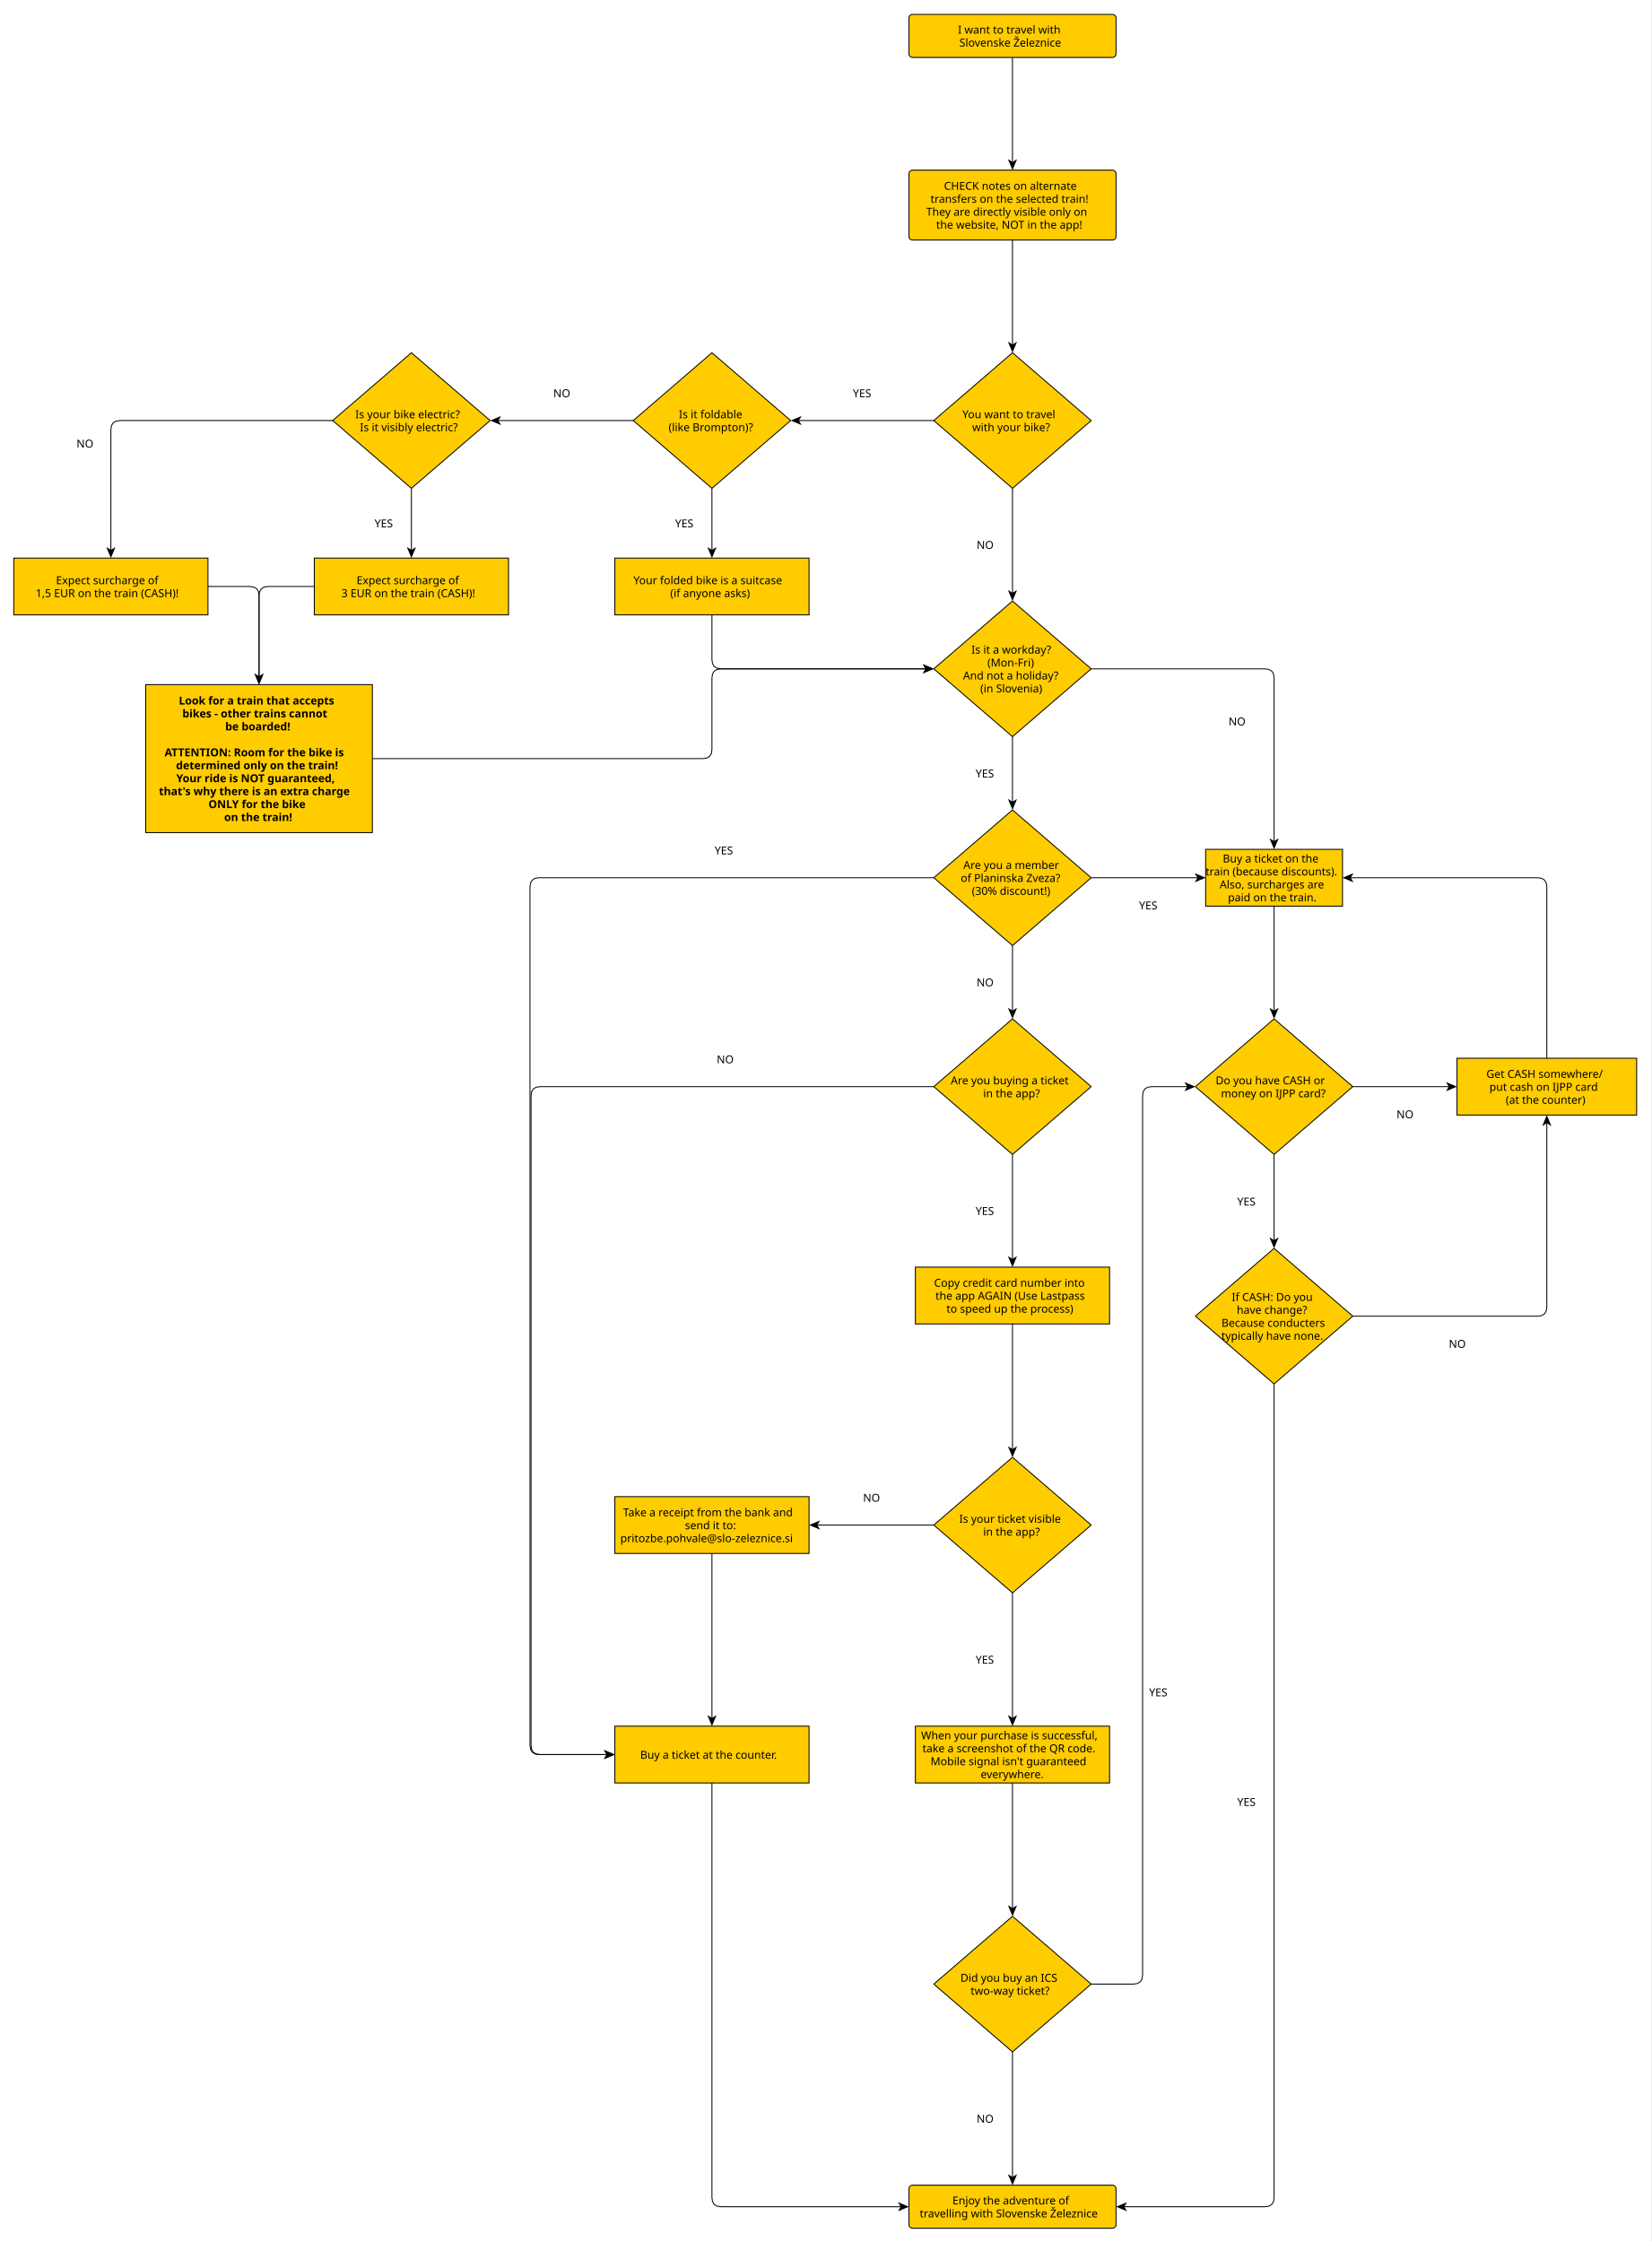
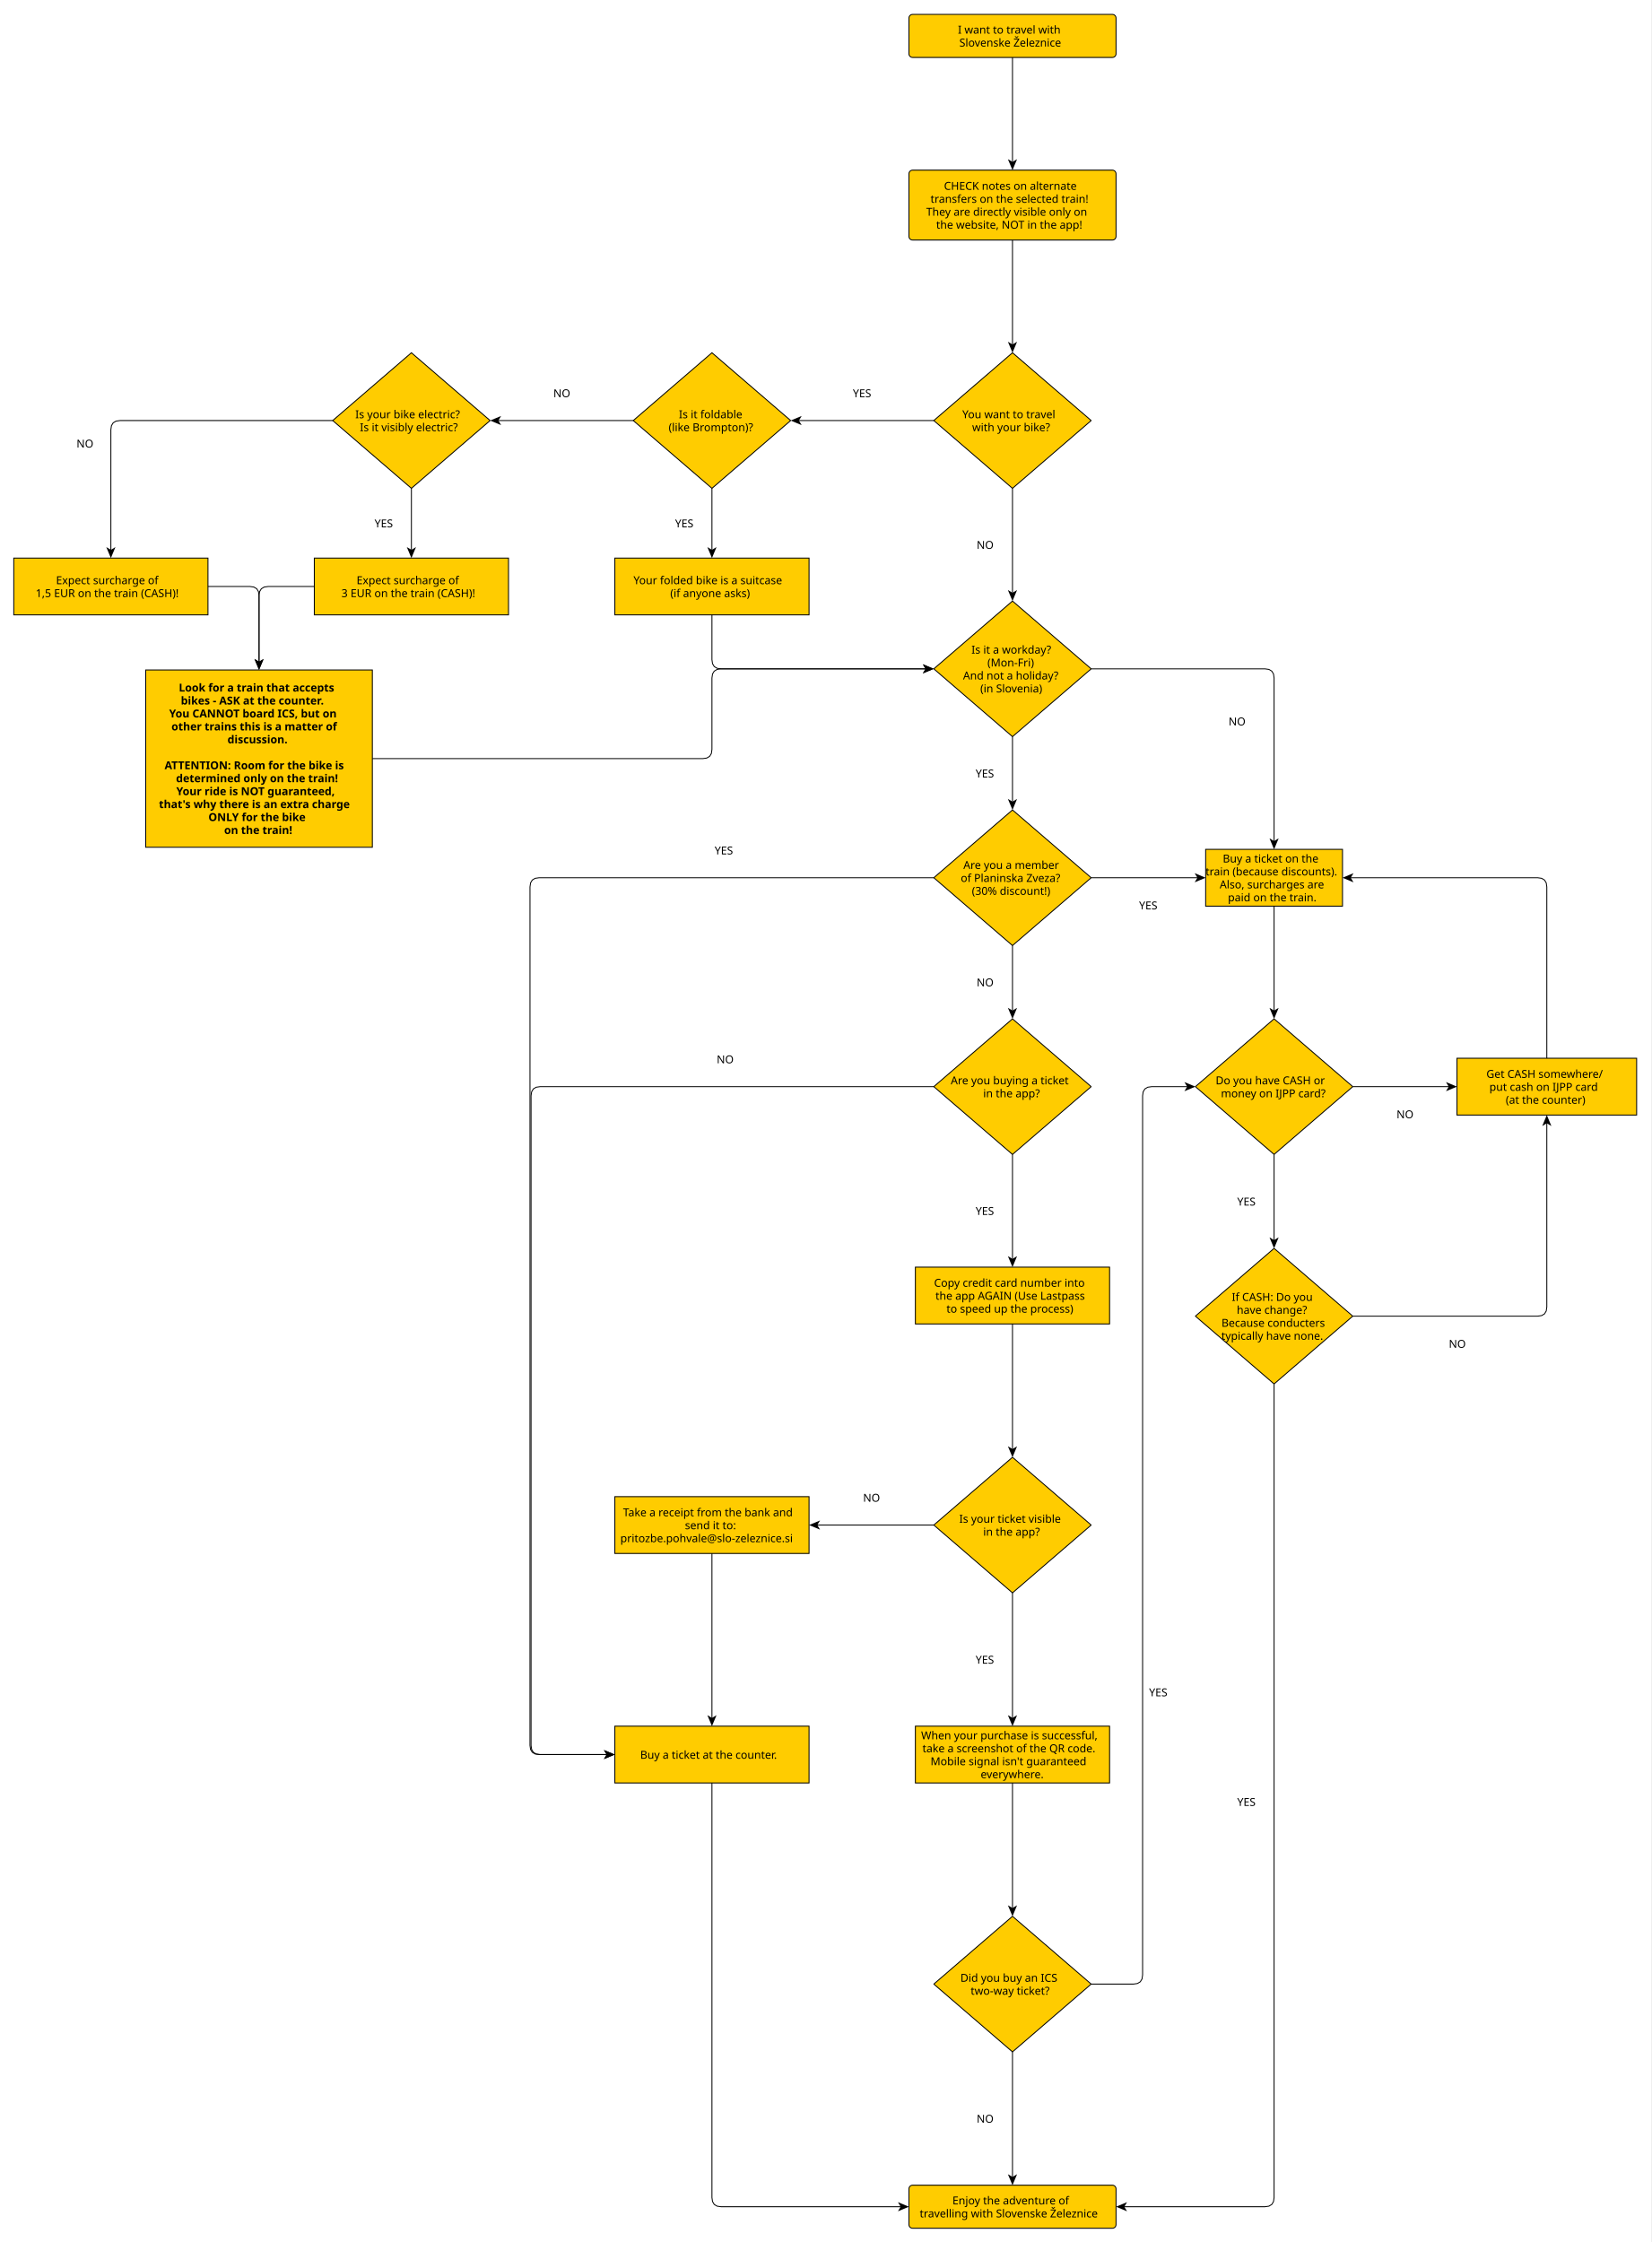
<svg xmlns="http://www.w3.org/2000/svg" fill-opacity="1" color-rendering="auto" color-interpolation="auto" text-rendering="auto" stroke="black" stroke-linecap="square" width="1802" stroke-miterlimit="10" shape-rendering="auto" stroke-opacity="1" fill="black" stroke-dasharray="none" font-weight="normal" stroke-width="1" height="2447" font-family="'Dialog'" font-style="normal" stroke-linejoin="miter" font-size="12px" stroke-dashoffset="0" image-rendering="auto">
  <defs id="genericDefs" />
  <g>
    <defs id="defs1">
      <clipPath clipPathUnits="userSpaceOnUse" id="clipPath1">
        <path d="M0 0 L1802 0 L1802 2447 L0 2447 L0 0 Z" />
      </clipPath>
      <clipPath clipPathUnits="userSpaceOnUse" id="clipPath2">
        <path d="M-688 -491 L1114 -491 L1114 1956 L-688 1956 L-688 -491 Z" />
      </clipPath>
    </defs>
    <g fill="white" text-rendering="geometricPrecision" shape-rendering="geometricPrecision" transform="translate(688,491)" stroke="white">
      <rect x="-688" width="1802" height="2447" y="-491" clip-path="url(#clipPath2)" stroke="none" />
    </g>
    <g fill="rgb(255,204,0)" text-rendering="geometricPrecision" shape-rendering="geometricPrecision" transform="matrix(1,0,0,1,688,491)" stroke="rgb(255,204,0)">
      <rect x="303.986" y="-305.295" clip-path="url(#clipPath2)" width="226.027" rx="4" ry="4" height="76.294" stroke="none" />
    </g>
    <g text-rendering="geometricPrecision" stroke-miterlimit="1.45" shape-rendering="geometricPrecision" transform="matrix(1,0,0,1,688,491)" stroke-linecap="butt">
      <rect x="303.986" y="-305.295" clip-path="url(#clipPath2)" fill="none" width="226.027" rx="4" ry="4" height="76.294" />
      <text x="342.246" xml:space="preserve" y="-283.811" clip-path="url(#clipPath2)" font-family="sans-serif" stroke="none">CHECK notes on alternate</text>
      <text x="327.545" xml:space="preserve" y="-269.678" clip-path="url(#clipPath2)" font-family="sans-serif" stroke="none">transfers on the selected train!</text>
      <text x="322.834" xml:space="preserve" y="-255.546" clip-path="url(#clipPath2)" font-family="sans-serif" stroke="none">They are directly visible only on </text>
      <text x="333.756" xml:space="preserve" y="-241.413" clip-path="url(#clipPath2)" font-family="sans-serif" stroke="none">the website, NOT in the app!</text>
    </g>
    <g fill="rgb(255,204,0)" text-rendering="geometricPrecision" shape-rendering="geometricPrecision" transform="matrix(1,0,0,1,688,491)" stroke="rgb(255,204,0)">
      <path d="M331.109 239 L417 165 L502.891 239 L417 313 Z" fill-rule="evenodd" clip-path="url(#clipPath2)" stroke="none" />
    </g>
    <g text-rendering="geometricPrecision" stroke-miterlimit="1.45" shape-rendering="geometricPrecision" transform="matrix(1,0,0,1,688,491)" stroke-linecap="butt">
      <path fill="none" d="M331.109 239 L417 165 L502.891 239 L417 313 Z" fill-rule="evenodd" clip-path="url(#clipPath2)" />
      <text x="372.199" xml:space="preserve" y="222.336" clip-path="url(#clipPath2)" font-family="sans-serif" stroke="none">Is it a workday?</text>
      <text x="389.643" xml:space="preserve" y="236.469" clip-path="url(#clipPath2)" font-family="sans-serif" stroke="none">(Mon-Fri)</text>
      <text x="363.065" xml:space="preserve" y="250.602" clip-path="url(#clipPath2)" font-family="sans-serif" stroke="none">And not a holiday?</text>
      <text x="381.87" xml:space="preserve" y="264.734" clip-path="url(#clipPath2)" font-family="sans-serif" stroke="none">(in Slovenia)</text>
    </g>
    <g fill="rgb(255,204,0)" text-rendering="geometricPrecision" shape-rendering="geometricPrecision" transform="matrix(1,0,0,1,688,491)" stroke="rgb(255,204,0)">
      <rect x="627.818" width="149.363" height="62" y="436" clip-path="url(#clipPath2)" stroke="none" />
    </g>
    <g text-rendering="geometricPrecision" stroke-miterlimit="1.45" shape-rendering="geometricPrecision" transform="matrix(1,0,0,1,688,491)" stroke-linecap="butt">
      <rect fill="none" x="627.818" width="149.363" height="62" y="436" clip-path="url(#clipPath2)" />
      <text x="646.519" xml:space="preserve" y="450.336" clip-path="url(#clipPath2)" font-family="sans-serif" stroke="none">Buy a ticket on the </text>
      <text x="627.723" xml:space="preserve" y="464.469" clip-path="url(#clipPath2)" font-family="sans-serif" stroke="none">train (because discounts).</text>
      <text x="643.13" xml:space="preserve" y="478.602" clip-path="url(#clipPath2)" font-family="sans-serif" stroke="none">Also, surcharges are</text>
      <text x="652.115" xml:space="preserve" y="492.734" clip-path="url(#clipPath2)" font-family="sans-serif" stroke="none">paid on the train.</text>
    </g>
    <g fill="rgb(255,204,0)" text-rendering="geometricPrecision" shape-rendering="geometricPrecision" transform="matrix(1,0,0,1,688,491)" stroke="rgb(255,204,0)">
      <path d="M331.109 1173.5 L417 1099.5 L502.891 1173.5 L417 1247.5 Z" fill-rule="evenodd" clip-path="url(#clipPath2)" stroke="none" />
    </g>
    <g text-rendering="geometricPrecision" stroke-miterlimit="1.45" shape-rendering="geometricPrecision" transform="matrix(1,0,0,1,688,491)" stroke-linecap="butt">
      <path fill="none" d="M331.109 1173.5 L417 1099.5 L502.891 1173.5 L417 1247.5 Z" fill-rule="evenodd" clip-path="url(#clipPath2)" />
      <text x="358.887" xml:space="preserve" y="1170.969" clip-path="url(#clipPath2)" font-family="sans-serif" stroke="none">Is your ticket visible</text>
      <text x="385.037" xml:space="preserve" y="1185.102" clip-path="url(#clipPath2)" font-family="sans-serif" stroke="none">in the app?</text>
    </g>
    <g fill="rgb(255,204,0)" text-rendering="geometricPrecision" shape-rendering="geometricPrecision" transform="matrix(1,0,0,1,688,491)" stroke="rgb(255,204,0)">
      <rect x="303.986" y="1894" clip-path="url(#clipPath2)" width="226.027" rx="4" ry="4" height="47" stroke="none" />
    </g>
    <g text-rendering="geometricPrecision" stroke-miterlimit="1.45" shape-rendering="geometricPrecision" transform="matrix(1,0,0,1,688,491)" stroke-linecap="butt">
      <rect x="303.986" y="1894" clip-path="url(#clipPath2)" fill="none" width="226.027" rx="4" ry="4" height="47" />
      <text x="351.454" xml:space="preserve" y="1914.969" clip-path="url(#clipPath2)" font-family="sans-serif" stroke="none">Enjoy the adventure of</text>
      <text x="315.759" xml:space="preserve" y="1929.102" clip-path="url(#clipPath2)" font-family="sans-serif" stroke="none">travelling with Slovenske Železnice</text>
    </g>
    <g fill="rgb(255,204,0)" text-rendering="geometricPrecision" shape-rendering="geometricPrecision" transform="matrix(1,0,0,1,688,491)" stroke="rgb(255,204,0)">
      <rect x="-16.973" width="211.945" height="62" y="1142.5" clip-path="url(#clipPath2)" stroke="none" />
    </g>
    <g text-rendering="geometricPrecision" stroke-miterlimit="1.45" shape-rendering="geometricPrecision" transform="matrix(1,0,0,1,688,491)" stroke-linecap="butt">
      <rect fill="none" x="-16.973" width="211.945" height="62" y="1142.5" clip-path="url(#clipPath2)" />
      <text x="-8.023" xml:space="preserve" y="1163.902" clip-path="url(#clipPath2)" font-family="sans-serif" stroke="none">Take a receipt from the bank and</text>
      <text x="59.495" xml:space="preserve" y="1178.035" clip-path="url(#clipPath2)" font-family="sans-serif" stroke="none">send it to:</text>
      <text x="-10.999" xml:space="preserve" y="1192.168" clip-path="url(#clipPath2)" font-family="sans-serif" stroke="none">pritozbe.pohvale@slo-zeleznice.si</text>
    </g>
    <g fill="rgb(255,204,0)" text-rendering="geometricPrecision" shape-rendering="geometricPrecision" transform="matrix(1,0,0,1,688,491)" stroke="rgb(255,204,0)">
      <rect x="-16.973" width="211.945" height="62" y="1393" clip-path="url(#clipPath2)" stroke="none" />
    </g>
    <g text-rendering="geometricPrecision" stroke-miterlimit="1.45" shape-rendering="geometricPrecision" transform="matrix(1,0,0,1,688,491)" stroke-linecap="butt">
      <rect fill="none" x="-16.973" width="211.945" height="62" y="1393" clip-path="url(#clipPath2)" />
      <text x="10.725" xml:space="preserve" y="1428.535" clip-path="url(#clipPath2)" font-family="sans-serif" stroke="none">Buy a ticket at the counter.</text>
    </g>
    <g fill="rgb(255,204,0)" text-rendering="geometricPrecision" shape-rendering="geometricPrecision" transform="matrix(1,0,0,1,688,491)" stroke="rgb(255,204,0)">
      <path d="M616.609 945.5 L702.5 871.5 L788.391 945.5 L702.5 1019.5 Z" fill-rule="evenodd" clip-path="url(#clipPath2)" stroke="none" />
    </g>
    <g text-rendering="geometricPrecision" stroke-miterlimit="1.45" shape-rendering="geometricPrecision" transform="matrix(1,0,0,1,688,491)" stroke-linecap="butt">
      <path fill="none" d="M616.609 945.5 L702.5 871.5 L788.391 945.5 L702.5 1019.5 Z" fill-rule="evenodd" clip-path="url(#clipPath2)" />
      <text x="656.316" xml:space="preserve" y="928.836" clip-path="url(#clipPath2)" font-family="sans-serif" stroke="none">If CASH: Do you</text>
      <text x="661.769" xml:space="preserve" y="942.969" clip-path="url(#clipPath2)" font-family="sans-serif" stroke="none">have change? </text>
      <text x="645.14" xml:space="preserve" y="957.102" clip-path="url(#clipPath2)" font-family="sans-serif" stroke="none">Because conducters</text>
      <text x="644.964" xml:space="preserve" y="971.234" clip-path="url(#clipPath2)" font-family="sans-serif" stroke="none">typically have none.</text>
    </g>
    <g fill="rgb(255,204,0)" text-rendering="geometricPrecision" shape-rendering="geometricPrecision" transform="matrix(1,0,0,1,688,491)" stroke="rgb(255,204,0)">
      <path d="M616.609 695 L702.5 621 L788.391 695 L702.5 769 Z" fill-rule="evenodd" clip-path="url(#clipPath2)" stroke="none" />
    </g>
    <g text-rendering="geometricPrecision" stroke-miterlimit="1.45" shape-rendering="geometricPrecision" transform="matrix(1,0,0,1,688,491)" stroke-linecap="butt">
      <path fill="none" d="M616.609 695 L702.5 621 L788.391 695 L702.5 769 Z" fill-rule="evenodd" clip-path="url(#clipPath2)" />
      <text x="638.727" xml:space="preserve" y="692.469" clip-path="url(#clipPath2)" font-family="sans-serif" stroke="none">Do you have CASH or </text>
      <text x="644.53" xml:space="preserve" y="706.602" clip-path="url(#clipPath2)" font-family="sans-serif" stroke="none">money on IJPP card?</text>
    </g>
    <g fill="rgb(255,204,0)" text-rendering="geometricPrecision" shape-rendering="geometricPrecision" transform="matrix(1,0,0,1,688,491)" stroke="rgb(255,204,0)">
      <rect x="902.109" width="196.074" height="62" y="664" clip-path="url(#clipPath2)" stroke="none" />
    </g>
    <g text-rendering="geometricPrecision" stroke-miterlimit="1.45" shape-rendering="geometricPrecision" transform="matrix(1,0,0,1,688,491)" stroke-linecap="butt">
      <rect fill="none" x="902.109" width="196.074" height="62" y="664" clip-path="url(#clipPath2)" />
      <text x="934.173" xml:space="preserve" y="685.402" clip-path="url(#clipPath2)" font-family="sans-serif" stroke="none">Get CASH somewhere/</text>
      <text x="937.486" xml:space="preserve" y="699.535" clip-path="url(#clipPath2)" font-family="sans-serif" stroke="none">put cash on IJPP card </text>
      <text x="955.331" xml:space="preserve" y="713.668" clip-path="url(#clipPath2)" font-family="sans-serif" stroke="none">(at the counter)</text>
    </g>
    <g fill="rgb(255,204,0)" text-rendering="geometricPrecision" shape-rendering="geometricPrecision" transform="matrix(1,0,0,1,688,491)" stroke="rgb(255,204,0)">
      <path d="M331.109 1674.5 L417 1600.5 L502.891 1674.5 L417 1748.5 Z" fill-rule="evenodd" clip-path="url(#clipPath2)" stroke="none" />
    </g>
    <g text-rendering="geometricPrecision" stroke-miterlimit="1.45" shape-rendering="geometricPrecision" transform="matrix(1,0,0,1,688,491)" stroke-linecap="butt">
      <path fill="none" d="M331.109 1674.5 L417 1600.5 L502.891 1674.5 L417 1748.5 Z" fill-rule="evenodd" clip-path="url(#clipPath2)" />
      <text x="360.176" xml:space="preserve" y="1671.969" clip-path="url(#clipPath2)" font-family="sans-serif" stroke="none">Did you buy an ICS </text>
      <text x="371.329" xml:space="preserve" y="1686.102" clip-path="url(#clipPath2)" font-family="sans-serif" stroke="none">two-way ticket?</text>
    </g>
    <g fill="rgb(255,204,0)" text-rendering="geometricPrecision" shape-rendering="geometricPrecision" transform="matrix(1,0,0,1,688,491)" stroke="rgb(255,204,0)">
      <path d="M331.109 -32 L417 -106 L502.891 -32 L417 42 Z" fill-rule="evenodd" clip-path="url(#clipPath2)" stroke="none" />
    </g>
    <g text-rendering="geometricPrecision" stroke-miterlimit="1.45" shape-rendering="geometricPrecision" transform="matrix(1,0,0,1,688,491)" stroke-linecap="butt">
      <path fill="none" d="M331.109 -32 L417 -106 L502.891 -32 L417 42 Z" fill-rule="evenodd" clip-path="url(#clipPath2)" />
      <text x="362.229" xml:space="preserve" y="-34.531" clip-path="url(#clipPath2)" font-family="sans-serif" stroke="none">You want to travel </text>
      <text x="372.987" xml:space="preserve" y="-20.398" clip-path="url(#clipPath2)" font-family="sans-serif" stroke="none">with your bike?</text>
    </g>
    <g fill="rgb(255,204,0)" text-rendering="geometricPrecision" shape-rendering="geometricPrecision" transform="matrix(1,0,0,1,688,491)" stroke="rgb(255,204,0)">
      <path d="M3.109 -32 L89 -106 L174.891 -32 L89 42 Z" fill-rule="evenodd" clip-path="url(#clipPath2)" stroke="none" />
    </g>
    <g text-rendering="geometricPrecision" stroke-miterlimit="1.45" shape-rendering="geometricPrecision" transform="matrix(1,0,0,1,688,491)" stroke-linecap="butt">
      <path fill="none" d="M3.109 -32 L89 -106 L174.891 -32 L89 42 Z" fill-rule="evenodd" clip-path="url(#clipPath2)" />
      <text x="52.868" xml:space="preserve" y="-34.531" clip-path="url(#clipPath2)" font-family="sans-serif" stroke="none">Is it foldable</text>
      <text x="41.727" xml:space="preserve" y="-20.398" clip-path="url(#clipPath2)" font-family="sans-serif" stroke="none">(like Brompton)?</text>
    </g>
    <g fill="rgb(255,204,0)" text-rendering="geometricPrecision" shape-rendering="geometricPrecision" transform="matrix(1,0,0,1,688,491)" stroke="rgb(255,204,0)">
      <rect x="-16.973" width="211.945" height="62" y="118.101" clip-path="url(#clipPath2)" stroke="none" />
    </g>
    <g text-rendering="geometricPrecision" stroke-miterlimit="1.45" shape-rendering="geometricPrecision" transform="matrix(1,0,0,1,688,491)" stroke-linecap="butt">
      <rect fill="none" x="-16.973" width="211.945" height="62" y="118.101" clip-path="url(#clipPath2)" />
      <text x="3.368" xml:space="preserve" y="146.57" clip-path="url(#clipPath2)" font-family="sans-serif" stroke="none">Your folded bike is a suitcase</text>
      <text x="43.499" xml:space="preserve" y="160.703" clip-path="url(#clipPath2)" font-family="sans-serif" stroke="none">(if anyone asks)</text>
    </g>
    <g fill="rgb(255,204,0)" text-rendering="geometricPrecision" shape-rendering="geometricPrecision" transform="matrix(1,0,0,1,688,491)" stroke="rgb(255,204,0)">
      <path d="M-324.891 -32 L-239 -106 L-153.109 -32 L-239 42 Z" fill-rule="evenodd" clip-path="url(#clipPath2)" stroke="none" />
    </g>
    <g text-rendering="geometricPrecision" stroke-miterlimit="1.45" shape-rendering="geometricPrecision" transform="matrix(1,0,0,1,688,491)" stroke-linecap="butt">
      <path fill="none" d="M-324.891 -32 L-239 -106 L-153.109 -32 L-239 42 Z" fill-rule="evenodd" clip-path="url(#clipPath2)" />
      <text x="-300.272" xml:space="preserve" y="-34.531" clip-path="url(#clipPath2)" font-family="sans-serif" stroke="none">Is your bike electric? </text>
      <text x="-295.271" xml:space="preserve" y="-20.398" clip-path="url(#clipPath2)" font-family="sans-serif" stroke="none">Is it visibly electric?</text>
    </g>
    <g fill="rgb(255,204,0)" text-rendering="geometricPrecision" shape-rendering="geometricPrecision" transform="matrix(1,0,0,1,688,491)" stroke="rgb(255,204,0)">
      <rect x="-344.973" width="211.945" height="62" y="118.101" clip-path="url(#clipPath2)" stroke="none" />
    </g>
    <g text-rendering="geometricPrecision" stroke-miterlimit="1.45" shape-rendering="geometricPrecision" transform="matrix(1,0,0,1,688,491)" stroke-linecap="butt">
      <rect fill="none" x="-344.973" width="211.945" height="62" y="118.101" clip-path="url(#clipPath2)" />
      <text x="-298.842" xml:space="preserve" y="146.57" clip-path="url(#clipPath2)" font-family="sans-serif" stroke="none">Expect surcharge of </text>
      <text x="-315.412" xml:space="preserve" y="160.703" clip-path="url(#clipPath2)" font-family="sans-serif" stroke="none">3 EUR on the train (CASH)!</text>
    </g>
    <g fill="rgb(255,204,0)" text-rendering="geometricPrecision" shape-rendering="geometricPrecision" transform="matrix(1,0,0,1,688,491)" stroke="rgb(255,204,0)">
      <rect x="-672.973" width="211.945" height="62" y="118.101" clip-path="url(#clipPath2)" stroke="none" />
    </g>
    <g text-rendering="geometricPrecision" stroke-miterlimit="1.45" shape-rendering="geometricPrecision" transform="matrix(1,0,0,1,688,491)" stroke-linecap="butt">
      <rect fill="none" x="-672.973" width="211.945" height="62" y="118.101" clip-path="url(#clipPath2)" />
      <text x="-626.842" xml:space="preserve" y="146.57" clip-path="url(#clipPath2)" font-family="sans-serif" stroke="none">Expect surcharge of </text>
      <text x="-649.105" xml:space="preserve" y="160.703" clip-path="url(#clipPath2)" font-family="sans-serif" stroke="none">1,5 EUR on the train (CASH)!</text>
    </g>
    <g fill="rgb(255,204,0)" text-rendering="geometricPrecision" shape-rendering="geometricPrecision" transform="matrix(1,0,0,1,688,491)" stroke="rgb(255,204,0)">
-       <rect x="-528.959" width="247.33" height="161.556" y="256.202" clip-path="url(#clipPath2)" stroke="none" />
-     </g>
-     <g text-rendering="geometricPrecision" stroke-miterlimit="1.45" shape-rendering="geometricPrecision" transform="matrix(1,0,0,1,688,491)" stroke-linecap="butt">
-       <rect fill="none" x="-528.959" width="247.33" height="161.556" y="256.202" clip-path="url(#clipPath2)" />
-       <text x="-492.845" y="277.918" clip-path="url(#clipPath2)" font-family="sans-serif" stroke="none" font-weight="bold" xml:space="preserve">Look for a train that accepts</text>
-       <text x="-488.952" y="292.051" clip-path="url(#clipPath2)" font-family="sans-serif" stroke="none" font-weight="bold" xml:space="preserve">bikes - other trains cannot</text>
-       <text x="-442.173" y="306.183" clip-path="url(#clipPath2)" font-family="sans-serif" stroke="none" font-weight="bold" xml:space="preserve">be boarded!</text>
-       <text x="-407.272" y="320.316" clip-path="url(#clipPath2)" font-family="sans-serif" stroke="none" font-weight="bold" xml:space="preserve"> </text>
-       <text x="-508.396" y="334.449" clip-path="url(#clipPath2)" font-family="sans-serif" stroke="none" font-weight="bold" xml:space="preserve">ATTENTION: Room for the bike is</text>
-       <text x="-495.913" y="348.582" clip-path="url(#clipPath2)" font-family="sans-serif" stroke="none" font-weight="bold" xml:space="preserve">determined only on the train!</text>
-       <text x="-495.57" y="362.715" clip-path="url(#clipPath2)" font-family="sans-serif" stroke="none" font-weight="bold" xml:space="preserve">Your ride is NOT guaranteed,</text>
-       <text x="-514.51" y="376.848" clip-path="url(#clipPath2)" font-family="sans-serif" stroke="none" font-weight="bold" xml:space="preserve">that's why there is an extra charge </text>
-       <text x="-460.56" y="390.98" clip-path="url(#clipPath2)" font-family="sans-serif" stroke="none" font-weight="bold" xml:space="preserve">ONLY for the bike</text>
-       <text x="-443.369" y="405.113" clip-path="url(#clipPath2)" font-family="sans-serif" stroke="none" font-weight="bold" xml:space="preserve">on the train!</text>
+       <rect x="-528.959" width="247.33" height="193.508" y="240.226" clip-path="url(#clipPath2)" stroke="none" />
+     </g>
+     <g text-rendering="geometricPrecision" stroke-miterlimit="1.45" shape-rendering="geometricPrecision" transform="matrix(1,0,0,1,688,491)" stroke-linecap="butt">
+       <rect fill="none" x="-528.959" width="247.33" height="193.508" y="240.226" clip-path="url(#clipPath2)" />
+       <text x="-492.845" y="263.785" clip-path="url(#clipPath2)" font-family="sans-serif" stroke="none" font-weight="bold" xml:space="preserve">Look for a train that accepts</text>
+       <text x="-490.639" y="277.918" clip-path="url(#clipPath2)" font-family="sans-serif" stroke="none" font-weight="bold" xml:space="preserve">bikes - ASK at the counter. </text>
+       <text x="-503.377" y="292.051" clip-path="url(#clipPath2)" font-family="sans-serif" stroke="none" font-weight="bold" xml:space="preserve">You CANNOT board ICS, but on </text>
+       <text x="-500.913" y="306.183" clip-path="url(#clipPath2)" font-family="sans-serif" stroke="none" font-weight="bold" xml:space="preserve">other trains this is a matter of </text>
+       <text x="-439.739" y="320.316" clip-path="url(#clipPath2)" font-family="sans-serif" stroke="none" font-weight="bold" xml:space="preserve">discussion.</text>
+       <text x="-407.272" y="334.449" clip-path="url(#clipPath2)" font-family="sans-serif" stroke="none" font-weight="bold" xml:space="preserve"> </text>
+       <text x="-508.396" y="348.582" clip-path="url(#clipPath2)" font-family="sans-serif" stroke="none" font-weight="bold" xml:space="preserve">ATTENTION: Room for the bike is</text>
+       <text x="-495.913" y="362.715" clip-path="url(#clipPath2)" font-family="sans-serif" stroke="none" font-weight="bold" xml:space="preserve">determined only on the train!</text>
+       <text x="-495.57" y="376.848" clip-path="url(#clipPath2)" font-family="sans-serif" stroke="none" font-weight="bold" xml:space="preserve">Your ride is NOT guaranteed,</text>
+       <text x="-514.51" y="390.98" clip-path="url(#clipPath2)" font-family="sans-serif" stroke="none" font-weight="bold" xml:space="preserve">that's why there is an extra charge </text>
+       <text x="-460.56" y="405.113" clip-path="url(#clipPath2)" font-family="sans-serif" stroke="none" font-weight="bold" xml:space="preserve">ONLY for the bike</text>
+       <text x="-443.369" y="419.246" clip-path="url(#clipPath2)" font-family="sans-serif" stroke="none" font-weight="bold" xml:space="preserve">on the train!</text>
    </g>
    <g fill="rgb(255,204,0)" text-rendering="geometricPrecision" shape-rendering="geometricPrecision" transform="matrix(1,0,0,1,688,491)" stroke="rgb(255,204,0)">
      <path d="M331.109 695 L417 621 L502.891 695 L417 769 Z" fill-rule="evenodd" clip-path="url(#clipPath2)" stroke="none" />
    </g>
    <g text-rendering="geometricPrecision" stroke-miterlimit="1.45" shape-rendering="geometricPrecision" transform="matrix(1,0,0,1,688,491)" stroke-linecap="butt">
      <path fill="none" d="M331.109 695 L417 621 L502.891 695 L417 769 Z" fill-rule="evenodd" clip-path="url(#clipPath2)" />
      <text x="349.632" xml:space="preserve" y="692.469" clip-path="url(#clipPath2)" font-family="sans-serif" stroke="none">Are you buying a ticket</text>
      <text x="385.037" xml:space="preserve" y="706.602" clip-path="url(#clipPath2)" font-family="sans-serif" stroke="none">in the app?</text>
    </g>
    <g fill="rgb(255,204,0)" text-rendering="geometricPrecision" shape-rendering="geometricPrecision" transform="matrix(1,0,0,1,688,491)" stroke="rgb(255,204,0)">
      <rect x="311.027" width="211.945" height="62" y="892" clip-path="url(#clipPath2)" stroke="none" />
    </g>
    <g text-rendering="geometricPrecision" stroke-miterlimit="1.45" shape-rendering="geometricPrecision" transform="matrix(1,0,0,1,688,491)" stroke-linecap="butt">
      <rect fill="none" x="311.027" width="211.945" height="62" y="892" clip-path="url(#clipPath2)" />
      <text x="331.403" xml:space="preserve" y="913.402" clip-path="url(#clipPath2)" font-family="sans-serif" stroke="none">Copy credit card number into</text>
      <text x="332.921" xml:space="preserve" y="927.535" clip-path="url(#clipPath2)" font-family="sans-serif" stroke="none">the app AGAIN (Use Lastpass</text>
      <text x="344.968" xml:space="preserve" y="941.668" clip-path="url(#clipPath2)" font-family="sans-serif" stroke="none">to speed up the process)</text>
    </g>
    <g fill="rgb(255,204,0)" text-rendering="geometricPrecision" shape-rendering="geometricPrecision" transform="matrix(1,0,0,1,688,491)" stroke="rgb(255,204,0)">
      <rect x="311.027" width="211.945" height="62" y="1393" clip-path="url(#clipPath2)" stroke="none" />
    </g>
    <g text-rendering="geometricPrecision" stroke-miterlimit="1.45" shape-rendering="geometricPrecision" transform="matrix(1,0,0,1,688,491)" stroke-linecap="butt">
      <rect fill="none" x="311.027" width="211.945" height="62" y="1393" clip-path="url(#clipPath2)" />
      <text x="317.273" xml:space="preserve" y="1407.336" clip-path="url(#clipPath2)" font-family="sans-serif" stroke="none">When your purchase is successful,</text>
      <text x="318.747" xml:space="preserve" y="1421.469" clip-path="url(#clipPath2)" font-family="sans-serif" stroke="none">take a screenshot of the QR code.</text>
      <text x="327.548" xml:space="preserve" y="1435.602" clip-path="url(#clipPath2)" font-family="sans-serif" stroke="none">Mobile signal isn't guaranteed </text>
      <text x="382.233" xml:space="preserve" y="1449.734" clip-path="url(#clipPath2)" font-family="sans-serif" stroke="none">everywhere.</text>
    </g>
    <g fill="rgb(255,204,0)" text-rendering="geometricPrecision" shape-rendering="geometricPrecision" transform="matrix(1,0,0,1,688,491)" stroke="rgb(255,204,0)">
      <path d="M331.109 467 L417 393 L502.891 467 L417 541 Z" fill-rule="evenodd" clip-path="url(#clipPath2)" stroke="none" />
    </g>
    <g text-rendering="geometricPrecision" stroke-miterlimit="1.45" shape-rendering="geometricPrecision" transform="matrix(1,0,0,1,688,491)" stroke-linecap="butt">
      <path fill="none" d="M331.109 467 L417 393 L502.891 467 L417 541 Z" fill-rule="evenodd" clip-path="url(#clipPath2)" />
      <text x="363.39" xml:space="preserve" y="457.402" clip-path="url(#clipPath2)" font-family="sans-serif" stroke="none">Are you a member</text>
      <text x="360.527" xml:space="preserve" y="471.535" clip-path="url(#clipPath2)" font-family="sans-serif" stroke="none">of Planinska Zveza?</text>
      <text x="372.683" xml:space="preserve" y="485.668" clip-path="url(#clipPath2)" font-family="sans-serif" stroke="none">(30% discount!)</text>
    </g>
    <g fill="rgb(255,204,0)" text-rendering="geometricPrecision" shape-rendering="geometricPrecision" transform="matrix(1,0,0,1,688,491)" stroke="rgb(255,204,0)">
      <rect x="303.986" y="-475.295" clip-path="url(#clipPath2)" width="226.027" rx="4" ry="4" height="47" stroke="none" />
    </g>
    <g text-rendering="geometricPrecision" stroke-miterlimit="1.45" shape-rendering="geometricPrecision" transform="matrix(1,0,0,1,688,491)" stroke-linecap="butt">
      <rect x="303.986" y="-475.295" clip-path="url(#clipPath2)" fill="none" width="226.027" rx="4" ry="4" height="47" />
      <text x="357.425" xml:space="preserve" y="-454.326" clip-path="url(#clipPath2)" font-family="sans-serif" stroke="none">I want to travel with </text>
      <text x="359.01" xml:space="preserve" y="-440.193" clip-path="url(#clipPath2)" font-family="sans-serif" stroke="none">Slovenske Železnice</text>
      <path fill="none" d="M502.908 239 L692.5 239 L696.875 239.625 L700 241.5 L701.875 244.625 L702.5 249 L702.5 428" clip-path="url(#clipPath2)" />
      <path d="M702.5 436 L707.5 424 L702.5 427 L697.5 424 Z" clip-path="url(#clipPath2)" stroke="none" />
      <text x="652.866" xml:space="preserve" y="300.74" clip-path="url(#clipPath2)" font-family="sans-serif" stroke="none">NO</text>
      <path fill="none" d="M331.116 1173.5 L202.973 1173.5" clip-path="url(#clipPath2)" />
      <path d="M194.973 1173.5 L206.973 1178.5 L203.973 1173.5 L206.973 1168.5 Z" clip-path="url(#clipPath2)" stroke="none" />
      <text x="253.947" xml:space="preserve" y="1148.035" clip-path="url(#clipPath2)" font-family="sans-serif" stroke="none">NO</text>
      <path fill="none" d="M89 1204.5 L89 1385" clip-path="url(#clipPath2)" />
      <path d="M89 1393 L94 1381 L89 1384 L84 1381 Z" clip-path="url(#clipPath2)" stroke="none" />
      <path fill="none" d="M89 1455 L89 1907.5 L89.625 1911.875 L91.5 1915 L94.625 1916.875 L99 1917.5 L295.97 1917.5" clip-path="url(#clipPath2)" />
      <path d="M303.97 1917.5 L291.97 1912.5 L294.97 1917.5 L291.97 1922.5 Z" clip-path="url(#clipPath2)" stroke="none" />
      <path fill="none" d="M702.5 1019.509 L702.5 1907.5 L701.875 1911.875 L700 1915 L696.875 1916.875 L692.5 1917.5 L538.022 1917.5" clip-path="url(#clipPath2)" />
      <path d="M530.022 1917.5 L542.022 1922.5 L539.022 1917.5 L542.022 1912.5 Z" clip-path="url(#clipPath2)" stroke="none" />
      <text x="662.278" xml:space="preserve" y="1480.068" clip-path="url(#clipPath2)" font-family="sans-serif" stroke="none">YES</text>
      <path fill="none" d="M702.5 498 L702.5 612.981" clip-path="url(#clipPath2)" />
      <path d="M702.5 620.981 L707.5 608.981 L702.5 611.981 L697.5 608.981 Z" clip-path="url(#clipPath2)" stroke="none" />
      <path fill="none" d="M702.5 768.97 L702.5 863.5" clip-path="url(#clipPath2)" />
      <path d="M702.5 871.5 L707.5 859.5 L702.5 862.5 L697.5 859.5 Z" clip-path="url(#clipPath2)" stroke="none" />
      <text x="662.278" xml:space="preserve" y="824.785" clip-path="url(#clipPath2)" font-family="sans-serif" stroke="none">YES</text>
      <path fill="none" d="M788.357 695 L894.109 695" clip-path="url(#clipPath2)" />
      <path d="M902.109 695 L890.109 690 L893.109 695 L890.109 700 Z" clip-path="url(#clipPath2)" stroke="none" />
      <text x="836.156" xml:space="preserve" y="729.535" clip-path="url(#clipPath2)" font-family="sans-serif" stroke="none">NO</text>
      <path fill="none" d="M788.357 945.5 L990.146 945.5 L994.521 944.875 L997.646 943 L999.521 939.875 L1000.146 935.5 L1000.146 734" clip-path="url(#clipPath2)" />
      <path d="M1000.146 726 L995.146 738 L1000.146 735 L1005.146 738 Z" clip-path="url(#clipPath2)" stroke="none" />
      <text x="893.222" xml:space="preserve" y="980.035" clip-path="url(#clipPath2)" font-family="sans-serif" stroke="none">NO</text>
      <path fill="none" d="M1000.146 664 L1000.146 477 L999.521 472.625 L997.646 469.5 L994.521 467.625 L990.146 467 L785.182 467" clip-path="url(#clipPath2)" />
      <path d="M777.182 467 L789.182 472 L786.182 467 L789.182 462 Z" clip-path="url(#clipPath2)" stroke="none" />
      <path fill="none" d="M417 1748.509 L417 1886.024" clip-path="url(#clipPath2)" />
      <path d="M417 1894.024 L422 1882.024 L417 1885.024 L412 1882.024 Z" clip-path="url(#clipPath2)" stroke="none" />
      <text x="377.906" xml:space="preserve" y="1825.785" clip-path="url(#clipPath2)" font-family="sans-serif" stroke="none">NO</text>
      <path fill="none" d="M502.873 1674.5 L549 1674.5 L553.375 1673.875 L556.5 1672 L558.375 1668.875 L559 1664.5 L559 705 L559.625 700.625 L561.5 697.5 L564.625 695.625 L569 695 L608.631 695" clip-path="url(#clipPath2)" />
      <path d="M616.631 695 L604.631 690 L607.631 695 L604.631 700 Z" clip-path="url(#clipPath2)" stroke="none" />
      <text x="566.052" xml:space="preserve" y="1360.389" clip-path="url(#clipPath2)" font-family="sans-serif" stroke="none">YES</text>
      <path fill="none" d="M417 -228.999 L417 -114.019" clip-path="url(#clipPath2)" />
      <path d="M417 -106.019 L422 -118.019 L417 -115.019 L412 -118.019 Z" clip-path="url(#clipPath2)" stroke="none" />
      <path fill="none" d="M417 42.002 L417 156.982" clip-path="url(#clipPath2)" />
      <path d="M417 164.982 L422 152.982 L417 155.982 L412 152.982 Z" clip-path="url(#clipPath2)" stroke="none" />
      <text x="377.906" xml:space="preserve" y="108.035" clip-path="url(#clipPath2)" font-family="sans-serif" stroke="none">NO</text>
      <path fill="none" d="M331.116 -32 L182.917 -32" clip-path="url(#clipPath2)" />
      <path d="M174.917 -32 L186.917 -27 L183.917 -32 L186.917 -37 Z" clip-path="url(#clipPath2)" stroke="none" />
      <text x="242.778" xml:space="preserve" y="-57.465" clip-path="url(#clipPath2)" font-family="sans-serif" stroke="none">YES</text>
      <path fill="none" d="M89 41.97 L89 110.101" clip-path="url(#clipPath2)" />
      <path d="M89 118.101 L94 106.101 L89 109.101 L84 106.101 Z" clip-path="url(#clipPath2)" stroke="none" />
      <text x="48.778" xml:space="preserve" y="84.586" clip-path="url(#clipPath2)" font-family="sans-serif" stroke="none">YES</text>
      <path fill="none" d="M89 180.101 L89 229 L89.625 233.375 L91.5 236.5 L94.625 238.375 L99 239 L323.116 239" clip-path="url(#clipPath2)" />
      <path d="M331.116 239 L319.116 234 L322.116 239 L319.116 244 Z" clip-path="url(#clipPath2)" stroke="none" />
      <path fill="none" d="M3.116 -32 L-145.083 -32" clip-path="url(#clipPath2)" />
      <path d="M-153.083 -32 L-141.083 -27 L-144.083 -32 L-141.083 -37 Z" clip-path="url(#clipPath2)" stroke="none" />
      <text x="-84.094" xml:space="preserve" y="-57.465" clip-path="url(#clipPath2)" font-family="sans-serif" stroke="none">NO</text>
      <path fill="none" d="M-239 41.97 L-239 110.101" clip-path="url(#clipPath2)" />
      <path d="M-239 118.101 L-234 106.101 L-239 109.101 L-244 106.101 Z" clip-path="url(#clipPath2)" stroke="none" />
      <text x="-279.222" xml:space="preserve" y="84.586" clip-path="url(#clipPath2)" font-family="sans-serif" stroke="none">YES</text>
      <path fill="none" d="M-324.884 -32 L-557 -32 L-561.375 -31.375 L-564.5 -29.5 L-566.375 -26.375 L-567 -22 L-567 110.101" clip-path="url(#clipPath2)" />
      <path d="M-567 118.101 L-562 106.101 L-567 109.101 L-572 106.101 Z" clip-path="url(#clipPath2)" stroke="none" />
      <text x="-604.513" xml:space="preserve" y="-2.506" clip-path="url(#clipPath2)" font-family="sans-serif" stroke="none">NO</text>
-       <path fill="none" d="M-461.027 149.101 L-415.294 149.101 L-410.919 149.726 L-407.794 151.601 L-405.919 154.726 L-405.294 159.101 L-405.294 248.202" clip-path="url(#clipPath2)" />
-       <path d="M-405.294 256.202 L-400.294 244.202 L-405.294 247.202 L-410.294 244.202 Z" clip-path="url(#clipPath2)" stroke="none" />
-       <path fill="none" d="M-344.973 149.101 L-395.294 149.101 L-399.669 149.726 L-402.794 151.601 L-404.669 154.726 L-405.294 159.101 L-405.294 248.202" clip-path="url(#clipPath2)" />
-       <path d="M-405.294 256.202 L-400.294 244.202 L-405.294 247.202 L-410.294 244.202 Z" clip-path="url(#clipPath2)" stroke="none" />
+       <path fill="none" d="M-461.027 149.101 L-415.294 149.101 L-410.919 149.726 L-407.794 151.601 L-405.919 154.726 L-405.294 159.101 L-405.294 232.226" clip-path="url(#clipPath2)" />
+       <path d="M-405.294 240.226 L-400.294 228.226 L-405.294 231.226 L-410.294 228.226 Z" clip-path="url(#clipPath2)" stroke="none" />
+       <path fill="none" d="M-344.973 149.101 L-395.294 149.101 L-399.669 149.726 L-402.794 151.601 L-404.669 154.726 L-405.294 159.101 L-405.294 232.226" clip-path="url(#clipPath2)" />
+       <path d="M-405.294 240.226 L-400.294 228.226 L-405.294 231.226 L-410.294 228.226 Z" clip-path="url(#clipPath2)" stroke="none" />
      <path fill="none" d="M-281.63 336.98 L79 336.98 L83.375 336.355 L86.5 334.48 L88.375 331.355 L89 326.98 L89 249 L89.625 244.625 L91.5 241.5 L94.625 239.625 L99 239 L323.116 239" clip-path="url(#clipPath2)" />
      <path d="M331.116 239 L319.116 234 L322.116 239 L319.116 244 Z" clip-path="url(#clipPath2)" stroke="none" />
      <path fill="none" d="M331.086 695 L-98.423 695 L-102.798 695.625 L-105.923 697.5 L-107.798 700.625 L-108.423 705 L-108.423 1414 L-107.798 1418.375 L-105.923 1421.5 L-102.798 1423.375 L-98.423 1424 L-24.973 1424" clip-path="url(#clipPath2)" />
      <path d="M-16.973 1424 L-28.973 1419 L-25.973 1424 L-28.973 1429 Z" clip-path="url(#clipPath2)" stroke="none" />
      <text x="94.203" xml:space="preserve" y="669.535" clip-path="url(#clipPath2)" font-family="sans-serif" stroke="none">NO</text>
      <path fill="none" d="M417 769.005 L417 884" clip-path="url(#clipPath2)" />
      <path d="M417 892 L422 880 L417 883 L412 880 Z" clip-path="url(#clipPath2)" stroke="none" />
      <text x="376.778" xml:space="preserve" y="835.035" clip-path="url(#clipPath2)" font-family="sans-serif" stroke="none">YES</text>
      <path fill="none" d="M417 954 L417 1091.521" clip-path="url(#clipPath2)" />
      <path d="M417 1099.521 L422 1087.521 L417 1090.521 L412 1087.521 Z" clip-path="url(#clipPath2)" stroke="none" />
      <path fill="none" d="M417 1247.47 L417 1385" clip-path="url(#clipPath2)" />
      <path d="M417 1393 L422 1381 L417 1384 L412 1381 Z" clip-path="url(#clipPath2)" stroke="none" />
      <text x="376.778" xml:space="preserve" y="1324.785" clip-path="url(#clipPath2)" font-family="sans-serif" stroke="none">YES</text>
      <path fill="none" d="M417 1455 L417 1592.521" clip-path="url(#clipPath2)" />
      <path d="M417 1600.521 L422 1588.521 L417 1591.521 L412 1588.521 Z" clip-path="url(#clipPath2)" stroke="none" />
      <path fill="none" d="M417 313.005 L417 384.973" clip-path="url(#clipPath2)" />
      <path d="M417 392.973 L422 380.973 L417 383.973 L412 380.973 Z" clip-path="url(#clipPath2)" stroke="none" />
      <text x="376.778" xml:space="preserve" y="357.535" clip-path="url(#clipPath2)" font-family="sans-serif" stroke="none">YES</text>
      <path fill="none" d="M502.908 467 L619.818 467" clip-path="url(#clipPath2)" />
      <path d="M627.818 467 L615.818 462 L618.818 467 L615.818 472 Z" clip-path="url(#clipPath2)" stroke="none" />
      <text x="555.133" xml:space="preserve" y="501.535" clip-path="url(#clipPath2)" font-family="sans-serif" stroke="none">YES</text>
      <path fill="none" d="M331.09 467 L-99.582 467 L-103.957 467.625 L-107.082 469.5 L-108.957 472.625 L-109.582 477 L-109.582 1414 L-108.957 1418.375 L-107.082 1421.5 L-103.957 1423.375 L-99.582 1424 L-24.973 1424" clip-path="url(#clipPath2)" />
      <path d="M-16.973 1424 L-28.973 1419 L-25.973 1424 L-28.973 1429 Z" clip-path="url(#clipPath2)" stroke="none" />
      <text x="91.931" xml:space="preserve" y="441.535" clip-path="url(#clipPath2)" font-family="sans-serif" stroke="none">YES</text>
      <path fill="none" d="M417 541.005 L417 612.973" clip-path="url(#clipPath2)" />
      <path d="M417 620.973 L422 608.973 L417 611.973 L412 608.973 Z" clip-path="url(#clipPath2)" stroke="none" />
      <text x="377.906" xml:space="preserve" y="585.535" clip-path="url(#clipPath2)" font-family="sans-serif" stroke="none">NO</text>
      <path fill="none" d="M417 -428.308 L417 -313.273" clip-path="url(#clipPath2)" />
      <path d="M417 -305.273 L422 -317.273 L417 -314.273 L412 -317.273 Z" clip-path="url(#clipPath2)" stroke="none" />
    </g>
  </g>
</svg>
